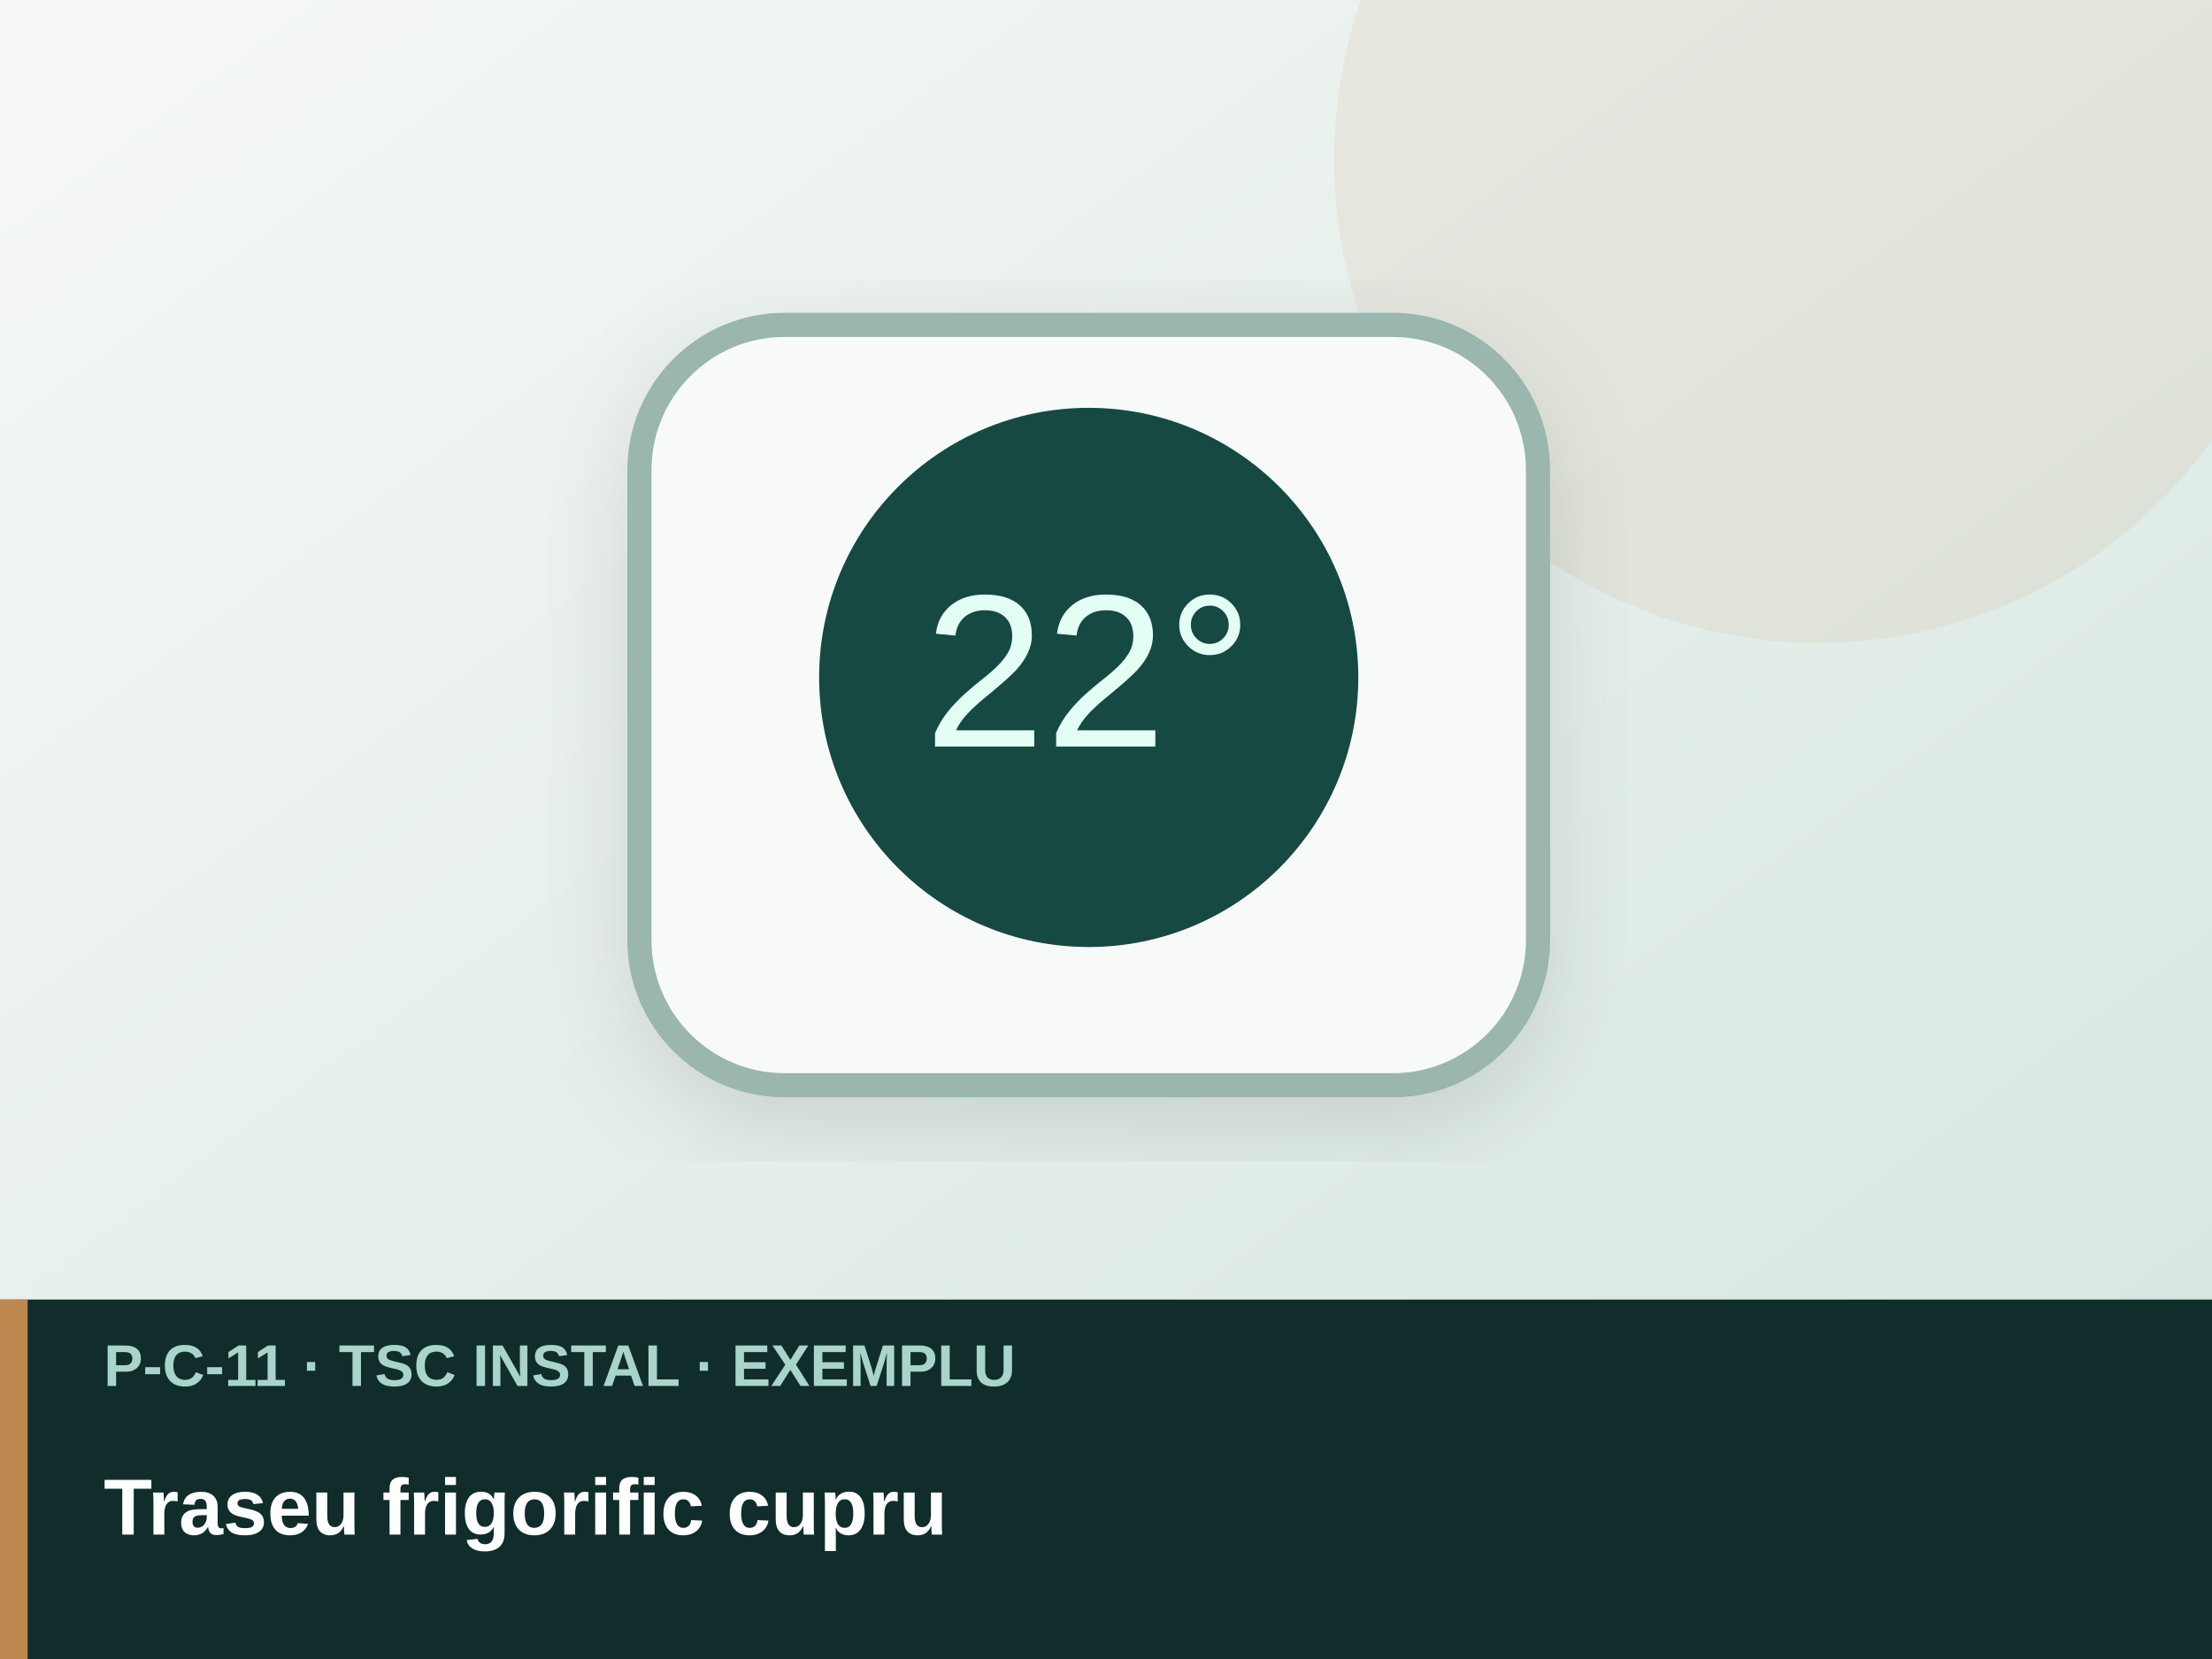
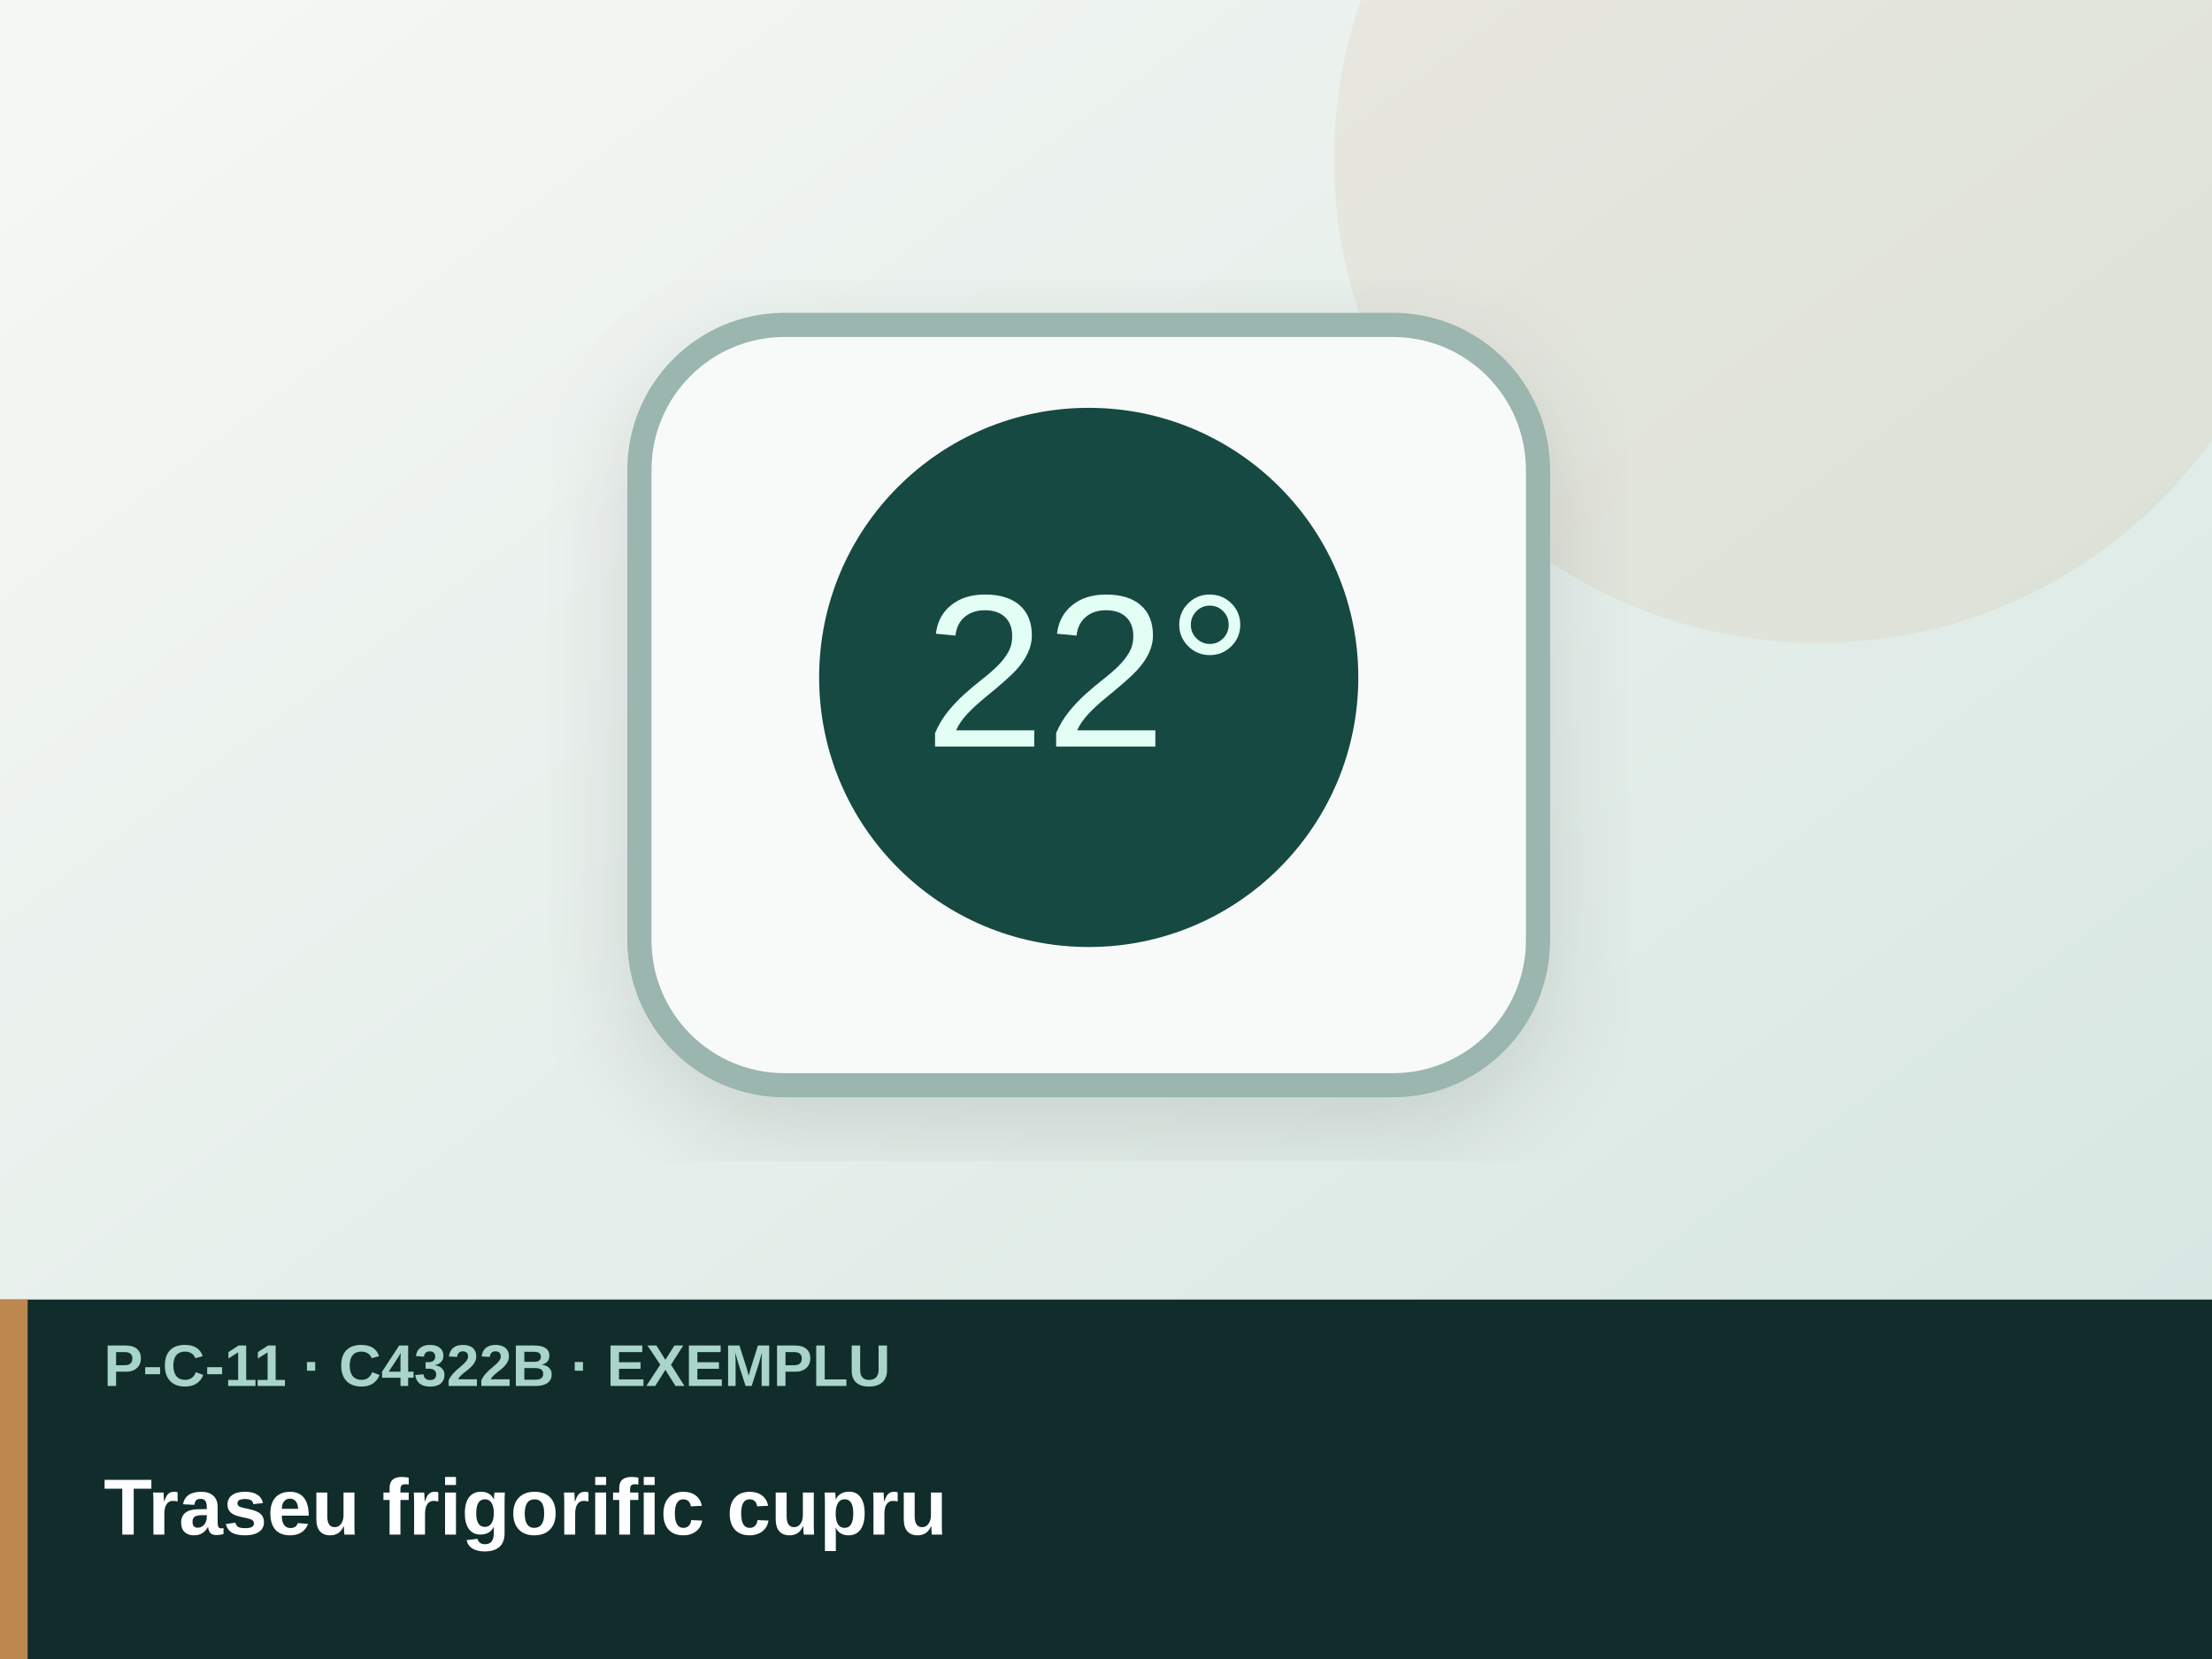
<svg xmlns="http://www.w3.org/2000/svg" width="640" height="480" viewBox="0 0 640 480" role="img" aria-label="Traseu frigorific cupru — ilustrație demonstrativă">
  <defs>
    <linearGradient id="bg" x1="0" y1="0" x2="1" y2="1">
      <stop stop-color="#f6f8f5" />
      <stop offset="1" stop-color="#d4e5e0" />
    </linearGradient>
    <filter id="shadow">
      <feDropShadow dx="0" dy="9" stdDeviation="14" flood-opacity=".12" />
    </filter>
  </defs>
  <rect width="640" height="480" fill="url(#bg)" />
  <circle cx="526" cy="46" r="140" fill="#bd8750" opacity=".1" />
  <g filter="url(#shadow)">
    <rect x="185" y="94" width="260" height="220" rx="42" fill="#f8faf9" stroke="#9ab6ae" stroke-width="7" />
    <circle cx="315" cy="196" r="78" fill="#154943" />
    <text x="315" y="216" fill="#e3fff5" font-size="63" text-anchor="middle" font-family="Arial">22°</text>
  </g>
  <rect y="376" width="640" height="104" fill="#102d2c" />
  <rect y="376" width="8" height="104" fill="#bd8750" />
-   <text x="30" y="401" fill="#a9d4c9" font-family="Arial,sans-serif" font-size="17" font-weight="bold">P-C-11 · TSC INSTAL · EXEMPLU</text>
+   <text x="30" y="401" fill="#a9d4c9" font-family="Arial,sans-serif" font-size="17" font-weight="bold">P-C-11 · C4322B · EXEMPLU</text>
  <text x="30" y="444" fill="#fff" font-family="Arial,sans-serif" font-size="23" font-weight="bold" textLength="247" lengthAdjust="spacingAndGlyphs">Traseu frigorific cupru</text>
</svg>
